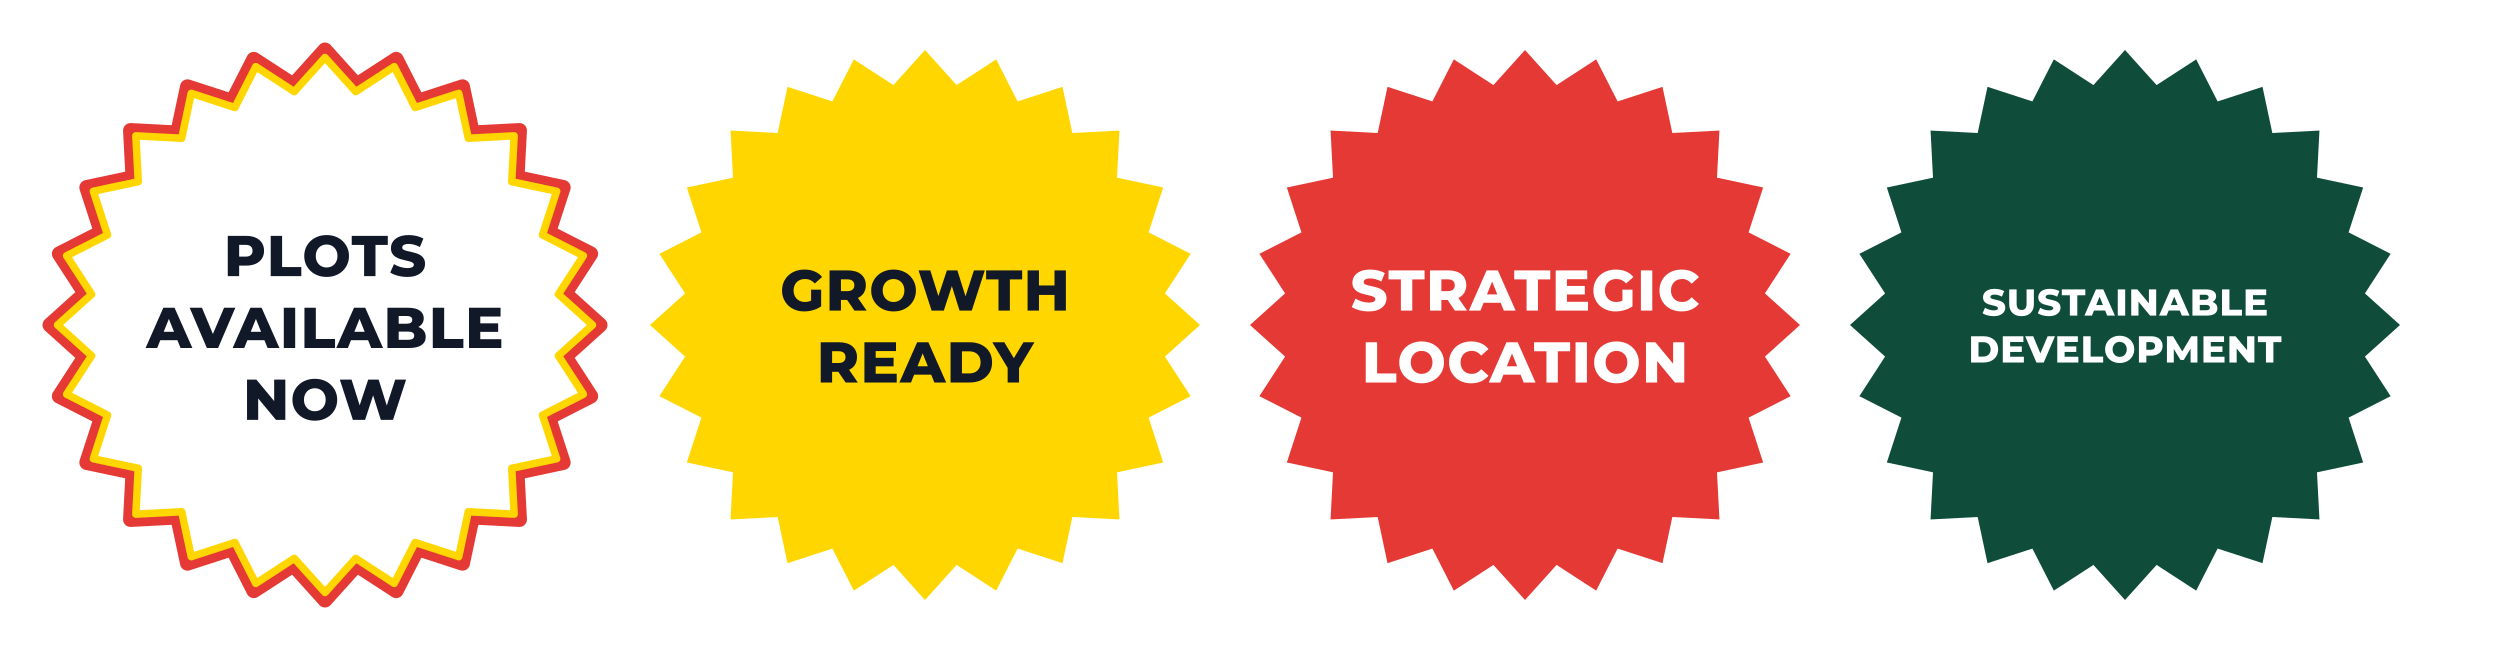
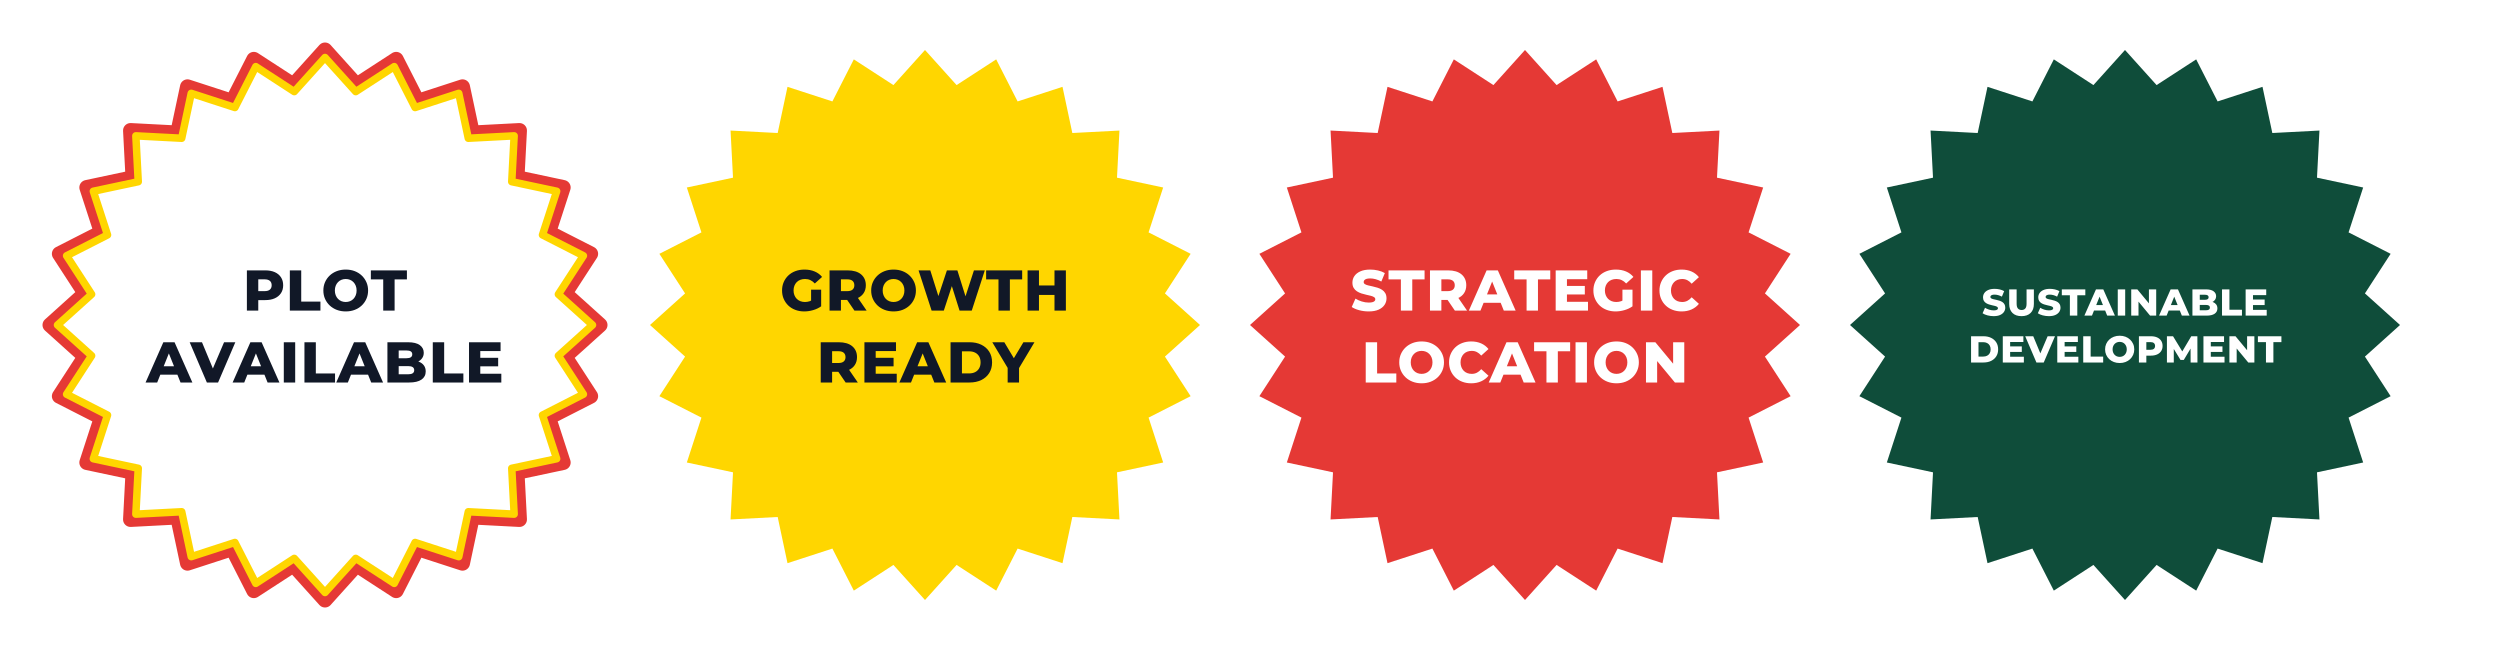
<svg xmlns="http://www.w3.org/2000/svg" viewBox="0 0 2000 520" width="2000px" height="520px">
  <rect width="2000" height="520" fill="#FFFFFF" />
  <polygon points="260.00,40.00 285.27,68.06 316.94,47.50 334.09,81.14 370.00,69.47 377.86,106.41 415.56,104.44 413.59,142.14 450.53,150.00 438.86,185.91 472.50,203.06 451.94,234.73 480.00,260.00 451.94,285.27 472.50,316.94 438.86,334.09 450.53,370.00 413.59,377.86 415.56,415.56 377.86,413.59 370.00,450.53 334.09,438.86 316.94,472.50 285.27,451.94 260.00,480.00 234.73,451.94 203.06,472.50 185.91,438.86 150.00,450.53 142.14,413.59 104.44,415.56 106.41,377.86 69.47,370.00 81.14,334.09 47.50,316.94 68.06,285.27 40.00,260.00 68.06,234.73 47.50,203.06 81.14,185.91 69.47,150.00 106.41,142.14 104.44,104.44 142.14,106.41 150.00,69.47 185.91,81.14 203.06,47.50 234.73,68.06" fill="#FFFFFF" stroke="#E53935" stroke-width="12" stroke-linejoin="round" />
  <polygon points="260.00,46.00 284.58,73.29 315.39,53.29 332.07,86.02 367.00,74.67 374.64,110.60 411.32,108.68 409.40,145.36 445.33,153.00 433.98,187.93 466.71,204.61 446.71,235.42 474.00,260.00 446.71,284.58 466.71,315.39 433.98,332.07 445.33,367.00 409.40,374.64 411.32,411.32 374.64,409.40 367.00,445.33 332.07,433.98 315.39,466.71 284.58,446.71 260.00,474.00 235.42,446.71 204.61,466.71 187.93,433.98 153.00,445.33 145.36,409.40 108.68,411.32 110.60,374.64 74.67,367.00 86.02,332.07 53.29,315.39 73.29,284.58 46.00,260.00 73.29,235.42 53.29,204.61 86.02,187.93 74.67,153.00 110.60,145.36 108.68,108.68 145.36,110.60 153.00,74.67 187.93,86.02 204.61,53.29 235.42,73.29" fill="none" stroke="#FFD600" stroke-width="6" stroke-linejoin="round" />
-   <path d="M182.214 220.9V188.7H196.934Q201.35 188.7 204.547 190.126Q207.744 191.552 209.492 194.243Q211.24 196.934 211.24 200.614Q211.24 204.248 209.492 206.916Q207.744 209.584 204.547 211.033Q201.35 212.482 196.934 212.482H187.274L191.322 208.526V220.9ZM191.322 209.492 187.274 205.306H196.382Q199.234 205.306 200.637 204.064Q202.04 202.822 202.04 200.614Q202.04 198.36 200.637 197.118Q199.234 195.876 196.382 195.876H187.274L191.322 191.69Z M216.576 220.9V188.7H225.684V213.678H241.048V220.9Z M261.288 221.544Q257.424 221.544 254.158 220.302Q250.892 219.06 248.477 216.783Q246.062 214.506 244.728 211.47Q243.394 208.434 243.394 204.8Q243.394 201.166 244.728 198.13Q246.062 195.094 248.477 192.817Q250.892 190.54 254.158 189.298Q257.424 188.056 261.288 188.056Q265.198 188.056 268.441 189.298Q271.684 190.54 274.076 192.817Q276.468 195.094 277.825 198.13Q279.182 201.166 279.182 204.8Q279.182 208.434 277.825 211.493Q276.468 214.552 274.076 216.806Q271.684 219.06 268.441 220.302Q265.198 221.544 261.288 221.544ZM261.288 214.0Q263.128 214.0 264.715 213.356Q266.302 212.712 267.475 211.493Q268.648 210.274 269.315 208.572Q269.982 206.87 269.982 204.8Q269.982 202.684 269.315 201.005Q268.648 199.326 267.475 198.107Q266.302 196.888 264.715 196.244Q263.128 195.6 261.288 195.6Q259.448 195.6 257.861 196.244Q256.274 196.888 255.101 198.107Q253.928 199.326 253.261 201.005Q252.594 202.684 252.594 204.8Q252.594 206.87 253.261 208.572Q253.928 210.274 255.101 211.493Q256.274 212.712 257.861 213.356Q259.448 214.0 261.288 214.0Z M291.28 220.9V195.922H281.39V188.7H310.232V195.922H300.388V220.9Z M325.78 221.544Q321.824 221.544 318.167 220.555Q314.51 219.566 312.21 218.002L315.2 211.286Q317.362 212.666 320.191 213.563Q323.02 214.46 325.826 214.46Q327.712 214.46 328.862 214.115Q330.012 213.77 330.541 213.195Q331.07 212.62 331.07 211.838Q331.07 210.734 330.058 210.09Q329.046 209.446 327.436 209.032Q325.826 208.618 323.871 208.204Q321.916 207.79 319.961 207.146Q318.006 206.502 316.396 205.467Q314.786 204.432 313.774 202.753Q312.762 201.074 312.762 198.498Q312.762 195.6 314.349 193.254Q315.936 190.908 319.11 189.482Q322.284 188.056 327.022 188.056Q330.196 188.056 333.255 188.769Q336.314 189.482 338.706 190.862L335.9 197.624Q333.6 196.382 331.346 195.761Q329.092 195.14 326.976 195.14Q325.09 195.14 323.94 195.531Q322.79 195.922 322.284 196.566Q321.778 197.21 321.778 198.038Q321.778 199.096 322.767 199.717Q323.756 200.338 325.389 200.729Q327.022 201.12 328.977 201.534Q330.932 201.948 332.887 202.569Q334.842 203.19 336.452 204.225Q338.062 205.26 339.051 206.939Q340.04 208.618 340.04 211.148Q340.04 213.954 338.453 216.323Q336.866 218.692 333.715 220.118Q330.564 221.544 325.78 221.544Z" fill="#111827" />
-   <path d="M116.457 278.4 130.671 246.2H139.641L153.901 278.4H144.425L133.293 250.662H136.881L125.749 278.4ZM124.231 272.144 126.577 265.428H142.309L144.655 272.144Z M165.493 278.4 151.739 246.2H161.583L173.175 274.076H167.379L179.247 246.2H188.263L174.463 278.4Z M186.101 278.4 200.315 246.2H209.285L223.545 278.4H214.069L202.937 250.662H206.525L195.393 278.4ZM193.875 272.144 196.221 265.428H211.953L214.299 272.144Z M227.041 278.4V246.2H236.149V278.4Z M243.555 278.4V246.2H252.663V271.178H268.027V278.4Z M268.993 278.4 283.207 246.2H292.177L306.437 278.4H296.961L285.829 250.662H289.417L278.285 278.4ZM276.767 272.144 279.113 265.428H294.845L297.191 272.144Z M309.933 278.4V246.2H326.401Q332.749 246.2 335.877 248.523Q339.005 250.846 339.005 254.618Q339.005 257.102 337.694 258.965Q336.383 260.828 334.014 261.909Q331.645 262.99 328.379 262.99L329.299 260.782Q332.703 260.782 335.233 261.817Q337.763 262.852 339.166 264.807Q340.569 266.762 340.569 269.568Q340.569 273.754 337.188 276.077Q333.807 278.4 327.321 278.4ZM318.949 271.822H326.585Q328.931 271.822 330.15 271.017Q331.369 270.212 331.369 268.556Q331.369 266.9 330.15 266.095Q328.931 265.29 326.585 265.29H318.305V258.988H325.205Q327.505 258.988 328.655 258.206Q329.805 257.424 329.805 255.86Q329.805 254.296 328.655 253.537Q327.505 252.778 325.205 252.778H318.949Z M346.227 278.4V246.2H355.335V271.178H370.699V278.4Z M375.207 278.4V246.2H400.461V253.238H384.223V271.362H401.059V278.4ZM383.579 265.474V258.666H398.529V265.474Z" fill="#111827" />
-   <path d="M197.624 335.9V303.7H205.122L222.878 325.136H219.336V303.7H228.26V335.9H220.762L203.006 314.464H206.548V335.9Z M251.858 336.544Q247.994 336.544 244.728 335.302Q241.462 334.06 239.047 331.783Q236.632 329.506 235.298 326.47Q233.964 323.434 233.964 319.8Q233.964 316.166 235.298 313.13Q236.632 310.094 239.047 307.817Q241.462 305.54 244.728 304.298Q247.994 303.056 251.858 303.056Q255.768 303.056 259.011 304.298Q262.254 305.54 264.646 307.817Q267.038 310.094 268.395 313.13Q269.752 316.166 269.752 319.8Q269.752 323.434 268.395 326.493Q267.038 329.552 264.646 331.806Q262.254 334.06 259.011 335.302Q255.768 336.544 251.858 336.544ZM251.858 329Q253.698 329 255.285 328.356Q256.872 327.712 258.045 326.493Q259.218 325.274 259.885 323.572Q260.552 321.87 260.552 319.8Q260.552 317.684 259.885 316.005Q259.218 314.326 258.045 313.107Q256.872 311.888 255.285 311.244Q253.698 310.6 251.858 310.6Q250.018 310.6 248.431 311.244Q246.844 311.888 245.671 313.107Q244.498 314.326 243.831 316.005Q243.164 317.684 243.164 319.8Q243.164 321.87 243.831 323.572Q244.498 325.274 245.671 326.493Q246.844 327.712 248.431 328.356Q250.018 329 251.858 329Z M282.31 335.9 271.868 303.7H281.252L290.038 331.576H285.3L294.546 303.7H302.918L311.658 331.576H307.104L316.166 303.7H324.86L314.418 335.9H304.666L297.214 312.21H299.836L292.062 335.9Z" fill="#111827" />
+   <path d="M197.509 248.5V216.3H212.229Q216.645 216.3 219.842 217.726Q223.039 219.152 224.787 221.843Q226.535 224.534 226.535 228.214Q226.535 231.848 224.787 234.516Q223.039 237.184 219.842 238.633Q216.645 240.082 212.229 240.082H202.569L206.617 236.126V248.5ZM206.617 237.092 202.569 232.906H211.677Q214.529 232.906 215.932 231.664Q217.335 230.422 217.335 228.214Q217.335 225.96 215.932 224.718Q214.529 223.476 211.677 223.476H202.569L206.617 219.29Z M231.871 248.5V216.3H240.979V241.278H256.343V248.5Z M276.583 249.144Q272.719 249.144 269.453 247.902Q266.187 246.66 263.772 244.383Q261.357 242.106 260.023 239.07Q258.689 236.034 258.689 232.4Q258.689 228.766 260.023 225.73Q261.357 222.694 263.772 220.417Q266.187 218.14 269.453 216.898Q272.719 215.656 276.583 215.656Q280.493 215.656 283.736 216.898Q286.979 218.14 289.371 220.417Q291.763 222.694 293.12 225.73Q294.477 228.766 294.477 232.4Q294.477 236.034 293.12 239.093Q291.763 242.152 289.371 244.406Q286.979 246.66 283.736 247.902Q280.493 249.144 276.583 249.144ZM276.583 241.6Q278.423 241.6 280.01 240.956Q281.597 240.312 282.77 239.093Q283.943 237.874 284.61 236.172Q285.277 234.47 285.277 232.4Q285.277 230.284 284.61 228.605Q283.943 226.926 282.77 225.707Q281.597 224.488 280.01 223.844Q278.423 223.2 276.583 223.2Q274.743 223.2 273.156 223.844Q271.569 224.488 270.396 225.707Q269.223 226.926 268.556 228.605Q267.889 230.284 267.889 232.4Q267.889 234.47 268.556 236.172Q269.223 237.874 270.396 239.093Q271.569 240.312 273.156 240.956Q274.743 241.6 276.583 241.6Z M306.575 248.5V223.522H296.685V216.3H325.527V223.522H315.683V248.5Z" fill="#111827" />
+   <path d="M116.457 306.0 130.671 273.8H139.641L153.901 306.0H144.425L133.293 278.262H136.881L125.749 306.0ZM124.231 299.744 126.577 293.028H142.309L144.655 299.744Z M165.493 306.0 151.739 273.8H161.583L173.175 301.676H167.379L179.247 273.8H188.263L174.463 306.0Z M186.101 306.0 200.315 273.8H209.285L223.545 306.0H214.069L202.937 278.262H206.525L195.393 306.0ZM193.875 299.744 196.221 293.028H211.953L214.299 299.744Z M227.041 306.0V273.8H236.149V306.0Z M243.555 306.0V273.8H252.663V298.778H268.027V306.0Z M268.993 306.0 283.207 273.8H292.177L306.437 306.0H296.961L285.829 278.262H289.417L278.285 306.0ZM276.767 299.744 279.113 293.028H294.845L297.191 299.744Z M309.933 306.0V273.8H326.401Q332.749 273.8 335.877 276.123Q339.005 278.446 339.005 282.218Q339.005 284.702 337.694 286.565Q336.383 288.428 334.014 289.509Q331.645 290.59 328.379 290.59L329.299 288.382Q332.703 288.382 335.233 289.417Q337.763 290.452 339.166 292.407Q340.569 294.362 340.569 297.168Q340.569 301.354 337.188 303.677Q333.807 306.0 327.321 306.0ZM318.949 299.422H326.585Q328.931 299.422 330.15 298.617Q331.369 297.812 331.369 296.156Q331.369 294.5 330.15 293.695Q328.931 292.89 326.585 292.89H318.305V286.588H325.205Q327.505 286.588 328.655 285.806Q329.805 285.024 329.805 283.46Q329.805 281.896 328.655 281.137Q327.505 280.378 325.205 280.378H318.949Z M346.227 306.0V273.8H355.335V298.778H370.699V306.0Z M375.207 306.0V273.8H400.461V280.838H384.223V298.962H401.059V306.0ZM383.579 293.074V286.266H398.529V293.074Z" fill="#111827" />
  <polygon points="740.00,40.00 765.27,68.06 796.94,47.50 814.09,81.14 850.00,69.47 857.86,106.41 895.56,104.44 893.59,142.14 930.53,150.00 918.86,185.91 952.50,203.06 931.94,234.73 960.00,260.00 931.94,285.27 952.50,316.94 918.86,334.09 930.53,370.00 893.59,377.86 895.56,415.56 857.86,413.59 850.00,450.53 814.09,438.86 796.94,472.50 765.27,451.94 740.00,480.00 714.73,451.94 683.06,472.50 665.91,438.86 630.00,450.53 622.14,413.59 584.44,415.56 586.41,377.86 549.47,370.00 561.14,334.09 527.50,316.94 548.06,285.27 520.00,260.00 548.06,234.73 527.50,203.06 561.14,185.91 549.47,150.00 586.41,142.14 584.44,104.44 622.14,106.41 630.00,69.47 665.91,81.14 683.06,47.50 714.73,68.06" fill="#FFD600" />
  <path d="M643.4 249.144Q639.582 249.144 636.316 247.925Q633.05 246.706 630.681 244.452Q628.312 242.198 626.978 239.139Q625.644 236.08 625.644 232.4Q625.644 228.72 626.978 225.661Q628.312 222.602 630.704 220.348Q633.096 218.094 636.385 216.875Q639.674 215.656 643.584 215.656Q648.138 215.656 651.726 217.174Q655.314 218.692 657.66 221.544L651.864 226.788Q650.208 224.994 648.299 224.097Q646.39 223.2 644.044 223.2Q641.974 223.2 640.272 223.844Q638.57 224.488 637.374 225.707Q636.178 226.926 635.511 228.605Q634.844 230.284 634.844 232.4Q634.844 234.424 635.511 236.126Q636.178 237.828 637.374 239.047Q638.57 240.266 640.249 240.933Q641.928 241.6 643.952 241.6Q645.976 241.6 647.908 240.933Q649.84 240.266 651.818 238.656L656.924 245.05Q654.164 247.028 650.53 248.086Q646.896 249.144 643.4 249.144ZM656.924 245.05 648.874 243.854V231.71H656.924Z M663.64 248.5V216.3H678.038Q685.076 216.3 688.871 219.497Q692.666 222.694 692.666 228.214Q692.666 231.848 690.918 234.493Q689.17 237.138 685.973 238.541Q682.776 239.944 678.36 239.944H668.7L672.748 236.126V248.5ZM683.558 248.5 675.554 236.77H685.26L693.31 248.5ZM672.748 237.092 668.7 232.906H677.808Q680.66 232.906 682.063 231.664Q683.466 230.422 683.466 228.214Q683.466 225.96 682.063 224.718Q680.66 223.476 677.808 223.476H668.7L672.748 219.29Z M714.838 249.144Q710.974 249.144 707.708 247.902Q704.442 246.66 702.027 244.383Q699.612 242.106 698.278 239.07Q696.944 236.034 696.944 232.4Q696.944 228.766 698.278 225.73Q699.612 222.694 702.027 220.417Q704.442 218.14 707.708 216.898Q710.974 215.656 714.838 215.656Q718.748 215.656 721.991 216.898Q725.234 218.14 727.626 220.417Q730.018 222.694 731.375 225.73Q732.732 228.766 732.732 232.4Q732.732 236.034 731.375 239.093Q730.018 242.152 727.626 244.406Q725.234 246.66 721.991 247.902Q718.748 249.144 714.838 249.144ZM714.838 241.6Q716.678 241.6 718.265 240.956Q719.852 240.312 721.025 239.093Q722.198 237.874 722.865 236.172Q723.532 234.47 723.532 232.4Q723.532 230.284 722.865 228.605Q722.198 226.926 721.025 225.707Q719.852 224.488 718.265 223.844Q716.678 223.2 714.838 223.2Q712.998 223.2 711.411 223.844Q709.824 224.488 708.651 225.707Q707.478 226.926 706.811 228.605Q706.144 230.284 706.144 232.4Q706.144 234.47 706.811 236.172Q707.478 237.874 708.651 239.093Q709.824 240.312 711.411 240.956Q712.998 241.6 714.838 241.6Z M745.29 248.5 734.848 216.3H744.232L753.018 244.176H748.28L757.526 216.3H765.898L774.638 244.176H770.084L779.146 216.3H787.84L777.398 248.5H767.646L760.194 224.81H762.816L755.042 248.5Z M798.788 248.5V223.522H788.898V216.3H817.74V223.522H807.896V248.5Z M843.592 248.5V216.3H852.7V248.5ZM822.064 248.5V216.3H831.172V248.5ZM830.528 235.942V228.398H844.236V235.942Z" fill="#111827" />
  <path d="M656.579 306.0V273.8H670.977Q678.015 273.8 681.81 276.997Q685.605 280.194 685.605 285.714Q685.605 289.348 683.857 291.993Q682.109 294.638 678.912 296.041Q675.715 297.444 671.299 297.444H661.639L665.687 293.626V306.0ZM676.497 306.0 668.493 294.27H678.199L686.249 306.0ZM665.687 294.592 661.639 290.406H670.747Q673.599 290.406 675.002 289.164Q676.405 287.922 676.405 285.714Q676.405 283.46 675.002 282.218Q673.599 280.976 670.747 280.976H661.639L665.687 276.79Z M691.539 306.0V273.8H716.793V280.838H700.555V298.962H717.391V306.0ZM699.911 293.074V286.266H714.861V293.074Z M719.507 306.0 733.721 273.8H742.691L756.951 306.0H747.475L736.343 278.262H739.931L728.799 306.0ZM727.281 299.744 729.627 293.028H745.359L747.705 299.744Z M760.447 306.0V273.8H775.673Q781.009 273.8 785.057 275.778Q789.105 277.756 791.382 281.344Q793.659 284.932 793.659 289.9Q793.659 294.822 791.382 298.433Q789.105 302.044 785.057 304.022Q781.009 306.0 775.673 306.0ZM769.555 298.732H775.305Q778.065 298.732 780.112 297.697Q782.159 296.662 783.309 294.661Q784.459 292.66 784.459 289.9Q784.459 287.094 783.309 285.116Q782.159 283.138 780.112 282.103Q778.065 281.068 775.305 281.068H769.555Z M806.125 306.0V292.384L808.241 297.858L793.843 273.8H803.457L813.853 291.234H808.287L818.729 273.8H827.561L813.209 297.858L815.233 292.384V306.0Z" fill="#111827" />
  <polygon points="1220.00,40.00 1245.27,68.06 1276.94,47.50 1294.09,81.14 1330.00,69.47 1337.86,106.41 1375.56,104.44 1373.59,142.14 1410.53,150.00 1398.86,185.91 1432.50,203.06 1411.94,234.73 1440.00,260.00 1411.94,285.27 1432.50,316.94 1398.86,334.09 1410.53,370.00 1373.59,377.86 1375.56,415.56 1337.86,413.59 1330.00,450.53 1294.09,438.86 1276.94,472.50 1245.27,451.94 1220.00,480.00 1194.73,451.94 1163.06,472.50 1145.91,438.86 1110.00,450.53 1102.14,413.59 1064.44,415.56 1066.41,377.86 1029.47,370.00 1041.14,334.09 1007.50,316.94 1028.06,285.27 1000.00,260.00 1028.06,234.73 1007.50,203.06 1041.14,185.91 1029.47,150.00 1066.41,142.14 1064.44,104.44 1102.14,106.41 1110.00,69.47 1145.91,81.14 1163.06,47.50 1194.73,68.06" fill="#E53935" />
  <path d="M1094.949 249.144Q1090.993 249.144 1087.336 248.155Q1083.679 247.166 1081.379 245.602L1084.369 238.886Q1086.531 240.266 1089.36 241.163Q1092.189 242.06 1094.995 242.06Q1096.881 242.06 1098.031 241.715Q1099.181 241.37 1099.71 240.795Q1100.239 240.22 1100.239 239.438Q1100.239 238.334 1099.227 237.69Q1098.215 237.046 1096.605 236.632Q1094.995 236.218 1093.04 235.804Q1091.085 235.39 1089.13 234.746Q1087.175 234.102 1085.565 233.067Q1083.955 232.032 1082.943 230.353Q1081.931 228.674 1081.931 226.098Q1081.931 223.2 1083.518 220.854Q1085.105 218.508 1088.279 217.082Q1091.453 215.656 1096.191 215.656Q1099.365 215.656 1102.424 216.369Q1105.483 217.082 1107.875 218.462L1105.069 225.224Q1102.769 223.982 1100.515 223.361Q1098.261 222.74 1096.145 222.74Q1094.259 222.74 1093.109 223.131Q1091.959 223.522 1091.453 224.166Q1090.947 224.81 1090.947 225.638Q1090.947 226.696 1091.936 227.317Q1092.925 227.938 1094.558 228.329Q1096.191 228.72 1098.146 229.134Q1100.101 229.548 1102.056 230.169Q1104.011 230.79 1105.621 231.825Q1107.231 232.86 1108.22 234.539Q1109.209 236.218 1109.209 238.748Q1109.209 241.554 1107.622 243.923Q1106.035 246.292 1102.884 247.718Q1099.733 249.144 1094.949 249.144Z M1120.709 248.5V223.522H1110.819V216.3H1139.661V223.522H1129.817V248.5Z M1143.985 248.5V216.3H1158.383Q1165.421 216.3 1169.216 219.497Q1173.011 222.694 1173.011 228.214Q1173.011 231.848 1171.263 234.493Q1169.515 237.138 1166.318 238.541Q1163.121 239.944 1158.705 239.944H1149.045L1153.093 236.126V248.5ZM1163.903 248.5 1155.899 236.77H1165.605L1173.655 248.5ZM1153.093 237.092 1149.045 232.906H1158.153Q1161.005 232.906 1162.408 231.664Q1163.811 230.422 1163.811 228.214Q1163.811 225.96 1162.408 224.718Q1161.005 223.476 1158.153 223.476H1149.045L1153.093 219.29Z M1175.081 248.5 1189.295 216.3H1198.265L1212.525 248.5H1203.049L1191.917 220.762H1195.505L1184.373 248.5ZM1182.855 242.244 1185.201 235.528H1200.933L1203.279 242.244Z M1221.265 248.5V223.522H1211.375V216.3H1240.217V223.522H1230.373V248.5Z M1244.541 248.5V216.3H1269.795V223.338H1253.557V241.462H1270.393V248.5ZM1252.913 235.574V228.766H1267.863V235.574Z M1292.473 249.144Q1288.655 249.144 1285.389 247.925Q1282.123 246.706 1279.754 244.452Q1277.385 242.198 1276.051 239.139Q1274.717 236.08 1274.717 232.4Q1274.717 228.72 1276.051 225.661Q1277.385 222.602 1279.777 220.348Q1282.169 218.094 1285.458 216.875Q1288.747 215.656 1292.657 215.656Q1297.211 215.656 1300.799 217.174Q1304.387 218.692 1306.733 221.544L1300.937 226.788Q1299.281 224.994 1297.372 224.097Q1295.463 223.2 1293.117 223.2Q1291.047 223.2 1289.345 223.844Q1287.643 224.488 1286.447 225.707Q1285.251 226.926 1284.584 228.605Q1283.917 230.284 1283.917 232.4Q1283.917 234.424 1284.584 236.126Q1285.251 237.828 1286.447 239.047Q1287.643 240.266 1289.322 240.933Q1291.001 241.6 1293.025 241.6Q1295.049 241.6 1296.981 240.933Q1298.913 240.266 1300.891 238.656L1305.997 245.05Q1303.237 247.028 1299.603 248.086Q1295.969 249.144 1292.473 249.144ZM1305.997 245.05 1297.947 243.854V231.71H1305.997Z M1312.713 248.5V216.3H1321.821V248.5Z M1345.281 249.144Q1341.463 249.144 1338.22 247.925Q1334.977 246.706 1332.608 244.452Q1330.239 242.198 1328.905 239.139Q1327.571 236.08 1327.571 232.4Q1327.571 228.72 1328.905 225.661Q1330.239 222.602 1332.608 220.348Q1334.977 218.094 1338.22 216.875Q1341.463 215.656 1345.281 215.656Q1349.743 215.656 1353.262 217.22Q1356.781 218.784 1359.127 221.728L1353.331 226.972Q1351.767 225.132 1349.904 224.166Q1348.041 223.2 1345.741 223.2Q1343.763 223.2 1342.107 223.844Q1340.451 224.488 1339.278 225.707Q1338.105 226.926 1337.438 228.628Q1336.771 230.33 1336.771 232.4Q1336.771 234.47 1337.438 236.172Q1338.105 237.874 1339.278 239.093Q1340.451 240.312 1342.107 240.956Q1343.763 241.6 1345.741 241.6Q1348.041 241.6 1349.904 240.634Q1351.767 239.668 1353.331 237.828L1359.127 243.072Q1356.781 245.97 1353.262 247.557Q1349.743 249.144 1345.281 249.144Z" fill="#FFFFFF" />
  <path d="M1092.58 306.0V273.8H1101.688V298.778H1117.052V306.0Z M1137.292 306.644Q1133.428 306.644 1130.162 305.402Q1126.896 304.16 1124.481 301.883Q1122.066 299.606 1120.732 296.57Q1119.398 293.534 1119.398 289.9Q1119.398 286.266 1120.732 283.23Q1122.066 280.194 1124.481 277.917Q1126.896 275.64 1130.162 274.398Q1133.428 273.156 1137.292 273.156Q1141.202 273.156 1144.445 274.398Q1147.688 275.64 1150.08 277.917Q1152.472 280.194 1153.829 283.23Q1155.186 286.266 1155.186 289.9Q1155.186 293.534 1153.829 296.593Q1152.472 299.652 1150.08 301.906Q1147.688 304.16 1144.445 305.402Q1141.202 306.644 1137.292 306.644ZM1137.292 299.1Q1139.132 299.1 1140.719 298.456Q1142.306 297.812 1143.479 296.593Q1144.652 295.374 1145.319 293.672Q1145.986 291.97 1145.986 289.9Q1145.986 287.784 1145.319 286.105Q1144.652 284.426 1143.479 283.207Q1142.306 281.988 1140.719 281.344Q1139.132 280.7 1137.292 280.7Q1135.452 280.7 1133.865 281.344Q1132.278 281.988 1131.105 283.207Q1129.932 284.426 1129.265 286.105Q1128.598 287.784 1128.598 289.9Q1128.598 291.97 1129.265 293.672Q1129.932 295.374 1131.105 296.593Q1132.278 297.812 1133.865 298.456Q1135.452 299.1 1137.292 299.1Z M1176.944 306.644Q1173.126 306.644 1169.883 305.425Q1166.64 304.206 1164.271 301.952Q1161.902 299.698 1160.568 296.639Q1159.234 293.58 1159.234 289.9Q1159.234 286.22 1160.568 283.161Q1161.902 280.102 1164.271 277.848Q1166.64 275.594 1169.883 274.375Q1173.126 273.156 1176.944 273.156Q1181.406 273.156 1184.925 274.72Q1188.444 276.284 1190.79 279.228L1184.994 284.472Q1183.43 282.632 1181.567 281.666Q1179.704 280.7 1177.404 280.7Q1175.426 280.7 1173.77 281.344Q1172.114 281.988 1170.941 283.207Q1169.768 284.426 1169.101 286.128Q1168.434 287.83 1168.434 289.9Q1168.434 291.97 1169.101 293.672Q1169.768 295.374 1170.941 296.593Q1172.114 297.812 1173.77 298.456Q1175.426 299.1 1177.404 299.1Q1179.704 299.1 1181.567 298.134Q1183.43 297.168 1184.994 295.328L1190.79 300.572Q1188.444 303.47 1184.925 305.057Q1181.406 306.644 1176.944 306.644Z M1190.974 306.0 1205.188 273.8H1214.158L1228.418 306.0H1218.942L1207.81 278.262H1211.398L1200.266 306.0ZM1198.748 299.744 1201.094 293.028H1216.826L1219.172 299.744Z M1237.158 306.0V281.022H1227.268V273.8H1256.11V281.022H1246.266V306.0Z M1260.434 306.0V273.8H1269.542V306.0Z M1293.186 306.644Q1289.322 306.644 1286.056 305.402Q1282.79 304.16 1280.375 301.883Q1277.96 299.606 1276.626 296.57Q1275.292 293.534 1275.292 289.9Q1275.292 286.266 1276.626 283.23Q1277.96 280.194 1280.375 277.917Q1282.79 275.64 1286.056 274.398Q1289.322 273.156 1293.186 273.156Q1297.096 273.156 1300.339 274.398Q1303.582 275.64 1305.974 277.917Q1308.366 280.194 1309.723 283.23Q1311.08 286.266 1311.08 289.9Q1311.08 293.534 1309.723 296.593Q1308.366 299.652 1305.974 301.906Q1303.582 304.16 1300.339 305.402Q1297.096 306.644 1293.186 306.644ZM1293.186 299.1Q1295.026 299.1 1296.613 298.456Q1298.2 297.812 1299.373 296.593Q1300.546 295.374 1301.213 293.672Q1301.88 291.97 1301.88 289.9Q1301.88 287.784 1301.213 286.105Q1300.546 284.426 1299.373 283.207Q1298.2 281.988 1296.613 281.344Q1295.026 280.7 1293.186 280.7Q1291.346 280.7 1289.759 281.344Q1288.172 281.988 1286.999 283.207Q1285.826 284.426 1285.159 286.105Q1284.492 287.784 1284.492 289.9Q1284.492 291.97 1285.159 293.672Q1285.826 295.374 1286.999 296.593Q1288.172 297.812 1289.759 298.456Q1291.346 299.1 1293.186 299.1Z M1316.784 306.0V273.8H1324.282L1342.038 295.236H1338.496V273.8H1347.42V306.0H1339.922L1322.166 284.564H1325.708V306.0Z" fill="#FFFFFF" />
  <polygon points="1700.00,40.00 1725.27,68.06 1756.94,47.50 1774.09,81.14 1810.00,69.47 1817.86,106.41 1855.56,104.44 1853.59,142.14 1890.53,150.00 1878.86,185.91 1912.50,203.06 1891.94,234.73 1920.00,260.00 1891.94,285.27 1912.50,316.94 1878.86,334.09 1890.53,370.00 1853.59,377.86 1855.56,415.56 1817.86,413.59 1810.00,450.53 1774.09,438.86 1756.94,472.50 1725.27,451.94 1700.00,480.00 1674.73,451.94 1643.06,472.50 1625.91,438.86 1590.00,450.53 1582.14,413.59 1544.44,415.56 1546.41,377.86 1509.47,370.00 1521.14,334.09 1487.50,316.94 1508.06,285.27 1480.00,260.00 1508.06,234.73 1487.50,203.06 1521.14,185.91 1509.47,150.00 1546.41,142.14 1544.44,104.44 1582.14,106.41 1590.00,69.47 1625.91,81.14 1643.06,47.50 1674.73,68.06" fill="#0F4D3A" />
  <path d="M1594.91 252.92Q1592.33 252.92 1589.945 252.275Q1587.56 251.63 1586.06 250.61L1588.01 246.23Q1589.42 247.13 1591.265 247.715Q1593.11 248.3 1594.94 248.3Q1596.17 248.3 1596.92 248.075Q1597.67 247.85 1598.015 247.475Q1598.36 247.1 1598.36 246.59Q1598.36 245.87 1597.7 245.45Q1597.04 245.03 1595.99 244.76Q1594.94 244.49 1593.665 244.22Q1592.39 243.95 1591.115 243.53Q1589.84 243.11 1588.79 242.435Q1587.74 241.76 1587.08 240.665Q1586.42 239.57 1586.42 237.89Q1586.42 236.0 1587.455 234.47Q1588.49 232.94 1590.56 232.01Q1592.63 231.08 1595.72 231.08Q1597.79 231.08 1599.785 231.545Q1601.78 232.01 1603.34 232.91L1601.51 237.32Q1600.01 236.51 1598.54 236.105Q1597.07 235.7 1595.69 235.7Q1594.46 235.7 1593.71 235.955Q1592.96 236.21 1592.63 236.63Q1592.3 237.05 1592.3 237.59Q1592.3 238.28 1592.945 238.685Q1593.59 239.09 1594.655 239.345Q1595.72 239.6 1596.995 239.87Q1598.27 240.14 1599.545 240.545Q1600.82 240.95 1601.87 241.625Q1602.92 242.3 1603.565 243.395Q1604.21 244.49 1604.21 246.14Q1604.21 247.97 1603.175 249.515Q1602.14 251.06 1600.085 251.99Q1598.03 252.92 1594.91 252.92Z M1617.23 252.92Q1612.58 252.92 1609.97 250.37Q1607.36 247.82 1607.36 243.14V231.5H1613.3V242.96Q1613.3 245.66 1614.365 246.83Q1615.43 248.0 1617.29 248.0Q1619.15 248.0 1620.2 246.83Q1621.25 245.66 1621.25 242.96V231.5H1627.1V243.14Q1627.1 247.82 1624.49 250.37Q1621.88 252.92 1617.23 252.92Z M1639.1 252.92Q1636.52 252.92 1634.135 252.275Q1631.75 251.63 1630.25 250.61L1632.2 246.23Q1633.61 247.13 1635.455 247.715Q1637.3 248.3 1639.13 248.3Q1640.36 248.3 1641.11 248.075Q1641.86 247.85 1642.205 247.475Q1642.55 247.1 1642.55 246.59Q1642.55 245.87 1641.89 245.45Q1641.23 245.03 1640.18 244.76Q1639.13 244.49 1637.855 244.22Q1636.58 243.95 1635.305 243.53Q1634.03 243.11 1632.98 242.435Q1631.93 241.76 1631.27 240.665Q1630.61 239.57 1630.61 237.89Q1630.61 236.0 1631.645 234.47Q1632.68 232.94 1634.75 232.01Q1636.82 231.08 1639.91 231.08Q1641.98 231.08 1643.975 231.545Q1645.97 232.01 1647.53 232.91L1645.7 237.32Q1644.2 236.51 1642.73 236.105Q1641.26 235.7 1639.88 235.7Q1638.65 235.7 1637.9 235.955Q1637.15 236.21 1636.82 236.63Q1636.49 237.05 1636.49 237.59Q1636.49 238.28 1637.135 238.685Q1637.78 239.09 1638.845 239.345Q1639.91 239.6 1641.185 239.87Q1642.46 240.14 1643.735 240.545Q1645.01 240.95 1646.06 241.625Q1647.11 242.3 1647.755 243.395Q1648.4 244.49 1648.4 246.14Q1648.4 247.97 1647.365 249.515Q1646.33 251.06 1644.275 251.99Q1642.22 252.92 1639.1 252.92Z M1655.9 252.5V236.21H1649.45V231.5H1668.26V236.21H1661.84V252.5Z M1667.51 252.5 1676.78 231.5H1682.63L1691.93 252.5H1685.75L1678.49 234.41H1680.83L1673.57 252.5ZM1672.58 248.42 1674.11 244.04H1684.37L1685.9 248.42Z M1694.21 252.5V231.5H1700.15V252.5Z M1704.98 252.5V231.5H1709.87L1721.45 245.48H1719.14V231.5H1724.96V252.5H1720.07L1708.49 238.52H1710.8V252.5Z M1727.24 252.5 1736.51 231.5H1742.36L1751.66 252.5H1745.48L1738.22 234.41H1740.56L1733.3 252.5ZM1732.31 248.42 1733.84 244.04H1744.1L1745.63 248.42Z M1753.94 252.5V231.5H1764.68Q1768.82 231.5 1770.86 233.015Q1772.9 234.53 1772.9 236.99Q1772.9 238.61 1772.045 239.825Q1771.19 241.04 1769.645 241.745Q1768.1 242.45 1765.97 242.45L1766.57 241.01Q1768.79 241.01 1770.44 241.685Q1772.09 242.36 1773.005 243.635Q1773.92 244.91 1773.92 246.74Q1773.92 249.47 1771.715 250.985Q1769.51 252.5 1765.28 252.5ZM1759.82 248.21H1764.8Q1766.33 248.21 1767.125 247.685Q1767.92 247.16 1767.92 246.08Q1767.92 245.0 1767.125 244.475Q1766.33 243.95 1764.8 243.95H1759.4V239.84H1763.9Q1765.4 239.84 1766.15 239.33Q1766.9 238.82 1766.9 237.8Q1766.9 236.78 1766.15 236.285Q1765.4 235.79 1763.9 235.79H1759.82Z M1777.61 252.5V231.5H1783.55V247.79H1793.57V252.5Z M1796.51 252.5V231.5H1812.98V236.09H1802.39V247.91H1813.37V252.5ZM1801.97 244.07V239.63H1811.72V244.07Z" fill="#FFFFFF" />
  <path d="M1576.85 290.0V269.0H1586.78Q1590.26 269.0 1592.9 270.29Q1595.54 271.58 1597.025 273.92Q1598.51 276.26 1598.51 279.5Q1598.51 282.71 1597.025 285.065Q1595.54 287.42 1592.9 288.71Q1590.26 290.0 1586.78 290.0ZM1582.79 285.26H1586.54Q1588.34 285.26 1589.675 284.585Q1591.01 283.91 1591.76 282.605Q1592.51 281.3 1592.51 279.5Q1592.51 277.67 1591.76 276.38Q1591.01 275.09 1589.675 274.415Q1588.34 273.74 1586.54 273.74H1582.79Z M1602.23 290.0V269.0H1618.7V273.59H1608.11V285.41H1619.09V290.0ZM1607.69 281.57V277.13H1617.44V281.57Z M1629.14 290.0 1620.17 269.0H1626.59L1634.15 287.18H1630.37L1638.11 269.0H1643.99L1634.99 290.0Z M1645.82 290.0V269.0H1662.29V273.59H1651.7V285.41H1662.68V290.0ZM1651.28 281.57V277.13H1661.03V281.57Z M1666.58 290.0V269.0H1672.52V285.29H1682.54V290.0Z M1695.74 290.42Q1693.22 290.42 1691.09 289.61Q1688.96 288.8 1687.385 287.315Q1685.81 285.83 1684.94 283.85Q1684.07 281.87 1684.07 279.5Q1684.07 277.13 1684.94 275.15Q1685.81 273.17 1687.385 271.685Q1688.96 270.2 1691.09 269.39Q1693.22 268.58 1695.74 268.58Q1698.29 268.58 1700.405 269.39Q1702.52 270.2 1704.08 271.685Q1705.64 273.17 1706.525 275.15Q1707.41 277.13 1707.41 279.5Q1707.41 281.87 1706.525 283.865Q1705.64 285.86 1704.08 287.33Q1702.52 288.8 1700.405 289.61Q1698.29 290.42 1695.74 290.42ZM1695.74 285.5Q1696.94 285.5 1697.975 285.08Q1699.01 284.66 1699.775 283.865Q1700.54 283.07 1700.975 281.96Q1701.41 280.85 1701.41 279.5Q1701.41 278.12 1700.975 277.025Q1700.54 275.93 1699.775 275.135Q1699.01 274.34 1697.975 273.92Q1696.94 273.5 1695.74 273.5Q1694.54 273.5 1693.505 273.92Q1692.47 274.34 1691.705 275.135Q1690.94 275.93 1690.505 277.025Q1690.07 278.12 1690.07 279.5Q1690.07 280.85 1690.505 281.96Q1690.94 283.07 1691.705 283.865Q1692.47 284.66 1693.505 285.08Q1694.54 285.5 1695.74 285.5Z M1711.13 290.0V269.0H1720.73Q1723.61 269.0 1725.695 269.93Q1727.78 270.86 1728.92 272.615Q1730.06 274.37 1730.06 276.77Q1730.06 279.14 1728.92 280.88Q1727.78 282.62 1725.695 283.565Q1723.61 284.51 1720.73 284.51H1714.43L1717.07 281.93V290.0ZM1717.07 282.56 1714.43 279.83H1720.37Q1722.23 279.83 1723.145 279.02Q1724.06 278.21 1724.06 276.77Q1724.06 275.3 1723.145 274.49Q1722.23 273.68 1720.37 273.68H1714.43L1717.07 270.95Z M1733.54 290.0V269.0H1738.43L1747.13 283.28H1744.55L1753.01 269.0H1757.9L1757.96 290.0H1752.5L1752.44 277.31H1753.37L1747.04 287.93H1744.4L1737.89 277.31H1739.03V290.0Z M1762.76 290.0V269.0H1779.23V273.59H1768.64V285.41H1779.62V290.0ZM1768.22 281.57V277.13H1777.97V281.57Z M1783.52 290.0V269.0H1788.41L1799.99 282.98H1797.68V269.0H1803.5V290.0H1798.61L1787.03 276.02H1789.34V290.0Z M1812.77 290.0V273.71H1806.32V269.0H1825.13V273.71H1818.71V290.0Z" fill="#FFFFFF" />
</svg>
